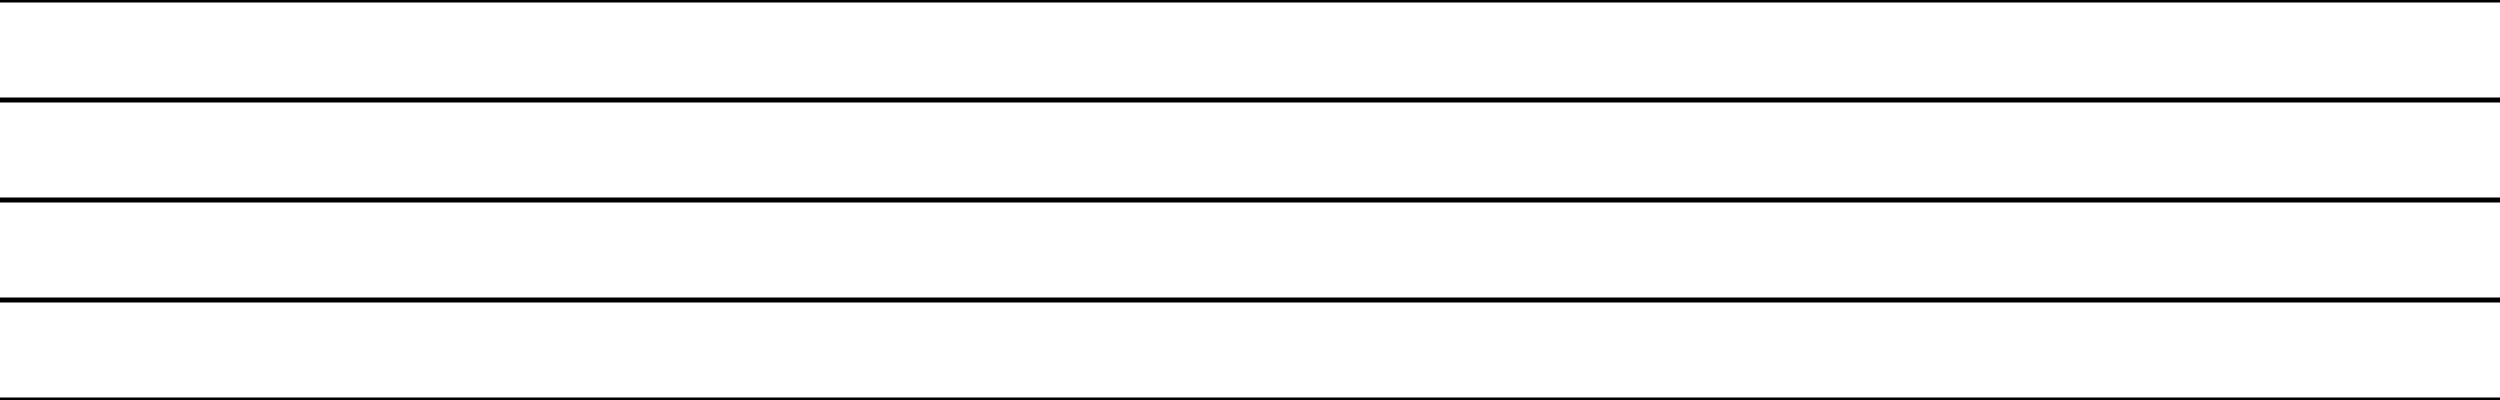
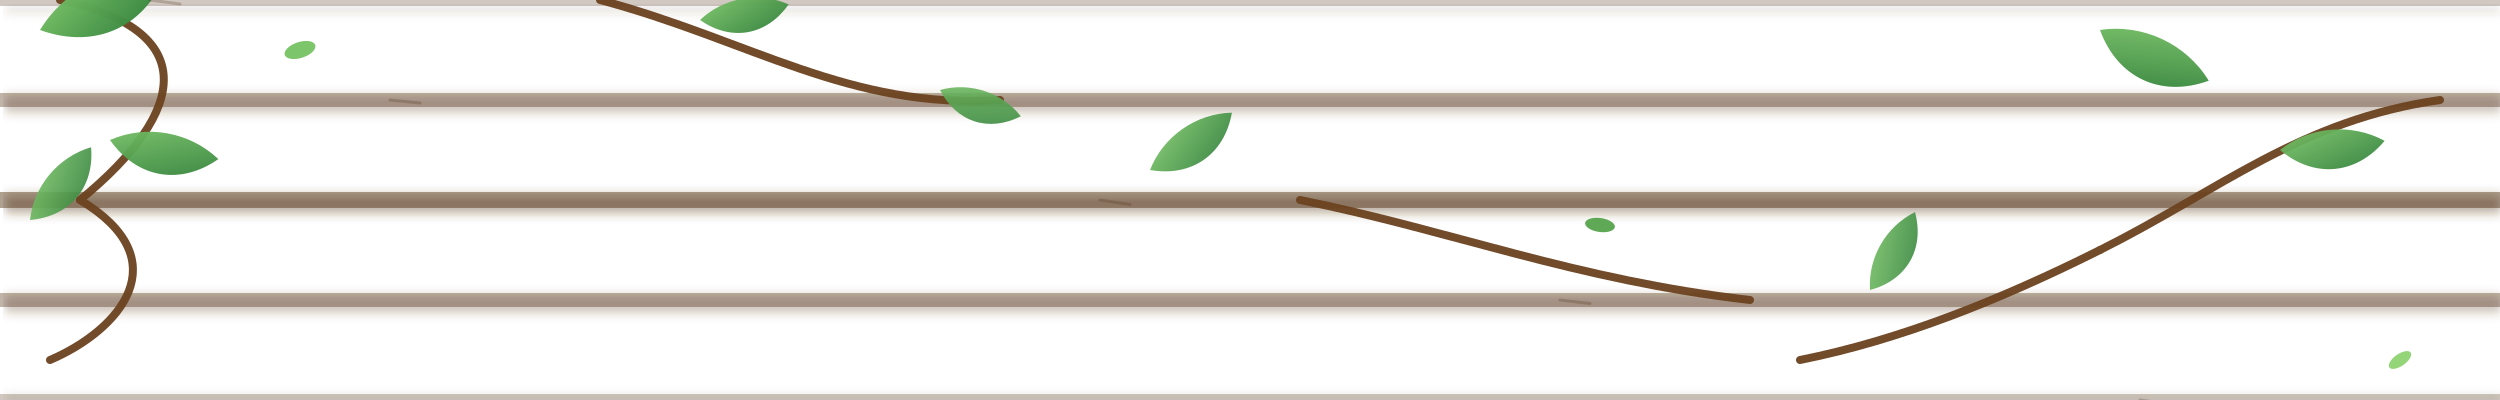
- <svg xmlns="http://www.w3.org/2000/svg" width="500" height="80">
-   <line x1="0" y1="0" x2="500" y2="000" stroke="black" stroke-width="1" />
-   <line x1="0" y1="20" x2="500" y2="20" stroke="black" stroke-width="1" />
-   <line x1="0" y1="40" x2="500" y2="40" stroke="black" stroke-width="1" />
-   <line x1="0" y1="60" x2="500" y2="60" stroke="black" stroke-width="1" />
-   <line x1="0" y1="80" x2="500" y2="80" stroke="black" stroke-width="1" />
+ <svg xmlns="http://www.w3.org/2000/svg" width="500" height="80" aria-hidden="true">
+   <defs>
+     <path id="leaf" d="M0 0 C6 -4 14 -4 20 0 C14 6 6 6 0 0 Z" />
+     <linearGradient id="leafGrad" x1="0" y1="0" x2="1" y2="1">
+       <stop offset="0" stop-color="#79c267" />
+       <stop offset="1" stop-color="#2f7f39" />
+     </linearGradient>
+     <filter id="softShadow" x="-50%" y="-50%" width="200%" height="200%">
+       <feGaussianBlur stdDeviation="1.2" result="b" />
+       <feOffset dx="0.6" dy="0.8" result="c" />
+       <feMerge>
+         <feMergeNode in="c" />
+         <feMergeNode in="SourceGraphic" />
+       </feMerge>
+     </filter>
+   </defs>
+   <g stroke-linecap="round" stroke-linejoin="round" filter="url(#softShadow)">
+     <line x1="0" y1="0" x2="500" y2="0" stroke="#5a3b1a" stroke-width="2.4" opacity="0.28" />
+     <line x1="0" y1="20" x2="500" y2="20" stroke="#5a3b1a" stroke-width="2.8" opacity="0.38" />
+     <line x1="0" y1="40" x2="500" y2="40" stroke="#5a3b1a" stroke-width="3.2" opacity="0.48" />
+     <line x1="0" y1="60" x2="500" y2="60" stroke="#5a3b1a" stroke-width="2.8" opacity="0.38" />
+     <line x1="0" y1="80" x2="500" y2="80" stroke="#5a3b1a" stroke-width="2.4" opacity="0.28" />
+   </g>
+   <g fill="none" stroke="#6b4220" stroke-width="1.6" stroke-linecap="round" opacity="0.95">
+     <path d="M12 0 C40 6, 38 22, 16 40" />
+     <path d="M16 40 C36 52, 24 66, 10 72" />
+     <path d="M488 20 C460 24, 444 38, 420 50" />
+     <path d="M420 50 C400 60, 380 68, 360 72" />
+     <path d="M120 0 C150 8, 170 22, 200 20" />
+     <path d="M260 40 C290 46, 315 56, 350 60" />
+   </g>
+   <g transform="translate(0,0)">
+     <use href="#leaf" transform="translate(8,6) rotate(-25) scale(1.4)" fill="url(#leafGrad)" opacity="0.98" />
+     <use href="#leaf" transform="translate(22,28) rotate(10) scale(1.1)" fill="url(#leafGrad)" opacity="0.95" />
+     <use href="#leaf" transform="translate(6,44) rotate(-50) scale(0.95)" fill="url(#leafGrad)" opacity="0.9" />
+     <use href="#leaf" transform="translate(140,4) rotate(-10) scale(0.9)" fill="url(#leafGrad)" opacity="0.95" />
+     <use href="#leaf" transform="translate(188,18) rotate(18) scale(0.85)" fill="url(#leafGrad)" opacity="0.9" />
+     <use href="#leaf" transform="translate(230,34) rotate(-35) scale(1.0)" fill="url(#leafGrad)" opacity="0.92" />
+     <use href="#leaf" transform="translate(420,6) rotate(25) scale(1.2)" fill="url(#leafGrad)" opacity="0.96" />
+     <use href="#leaf" transform="translate(456,30) rotate(-5) scale(1.05)" fill="url(#leafGrad)" opacity="0.94" />
+     <use href="#leaf" transform="translate(374,58) rotate(-60) scale(0.9)" fill="url(#leafGrad)" opacity="0.9" />
+   </g>
+   <g opacity="0.9">
+     <ellipse cx="60" cy="10" rx="3.2" ry="1.6" transform="rotate(-18 60 10)" fill="#6fbf5a" />
+     <ellipse cx="320" cy="45" rx="3" ry="1.4" transform="rotate(8 320 45)" fill="#4ea044" />
+     <ellipse cx="480" cy="72" rx="2.6" ry="1.2" transform="rotate(-35 480 72)" fill="#88d06b" />
+   </g>
+   <g stroke="#4b2f18" stroke-width="0.6" stroke-linecap="round" opacity="0.25">
+     <path d="M30 0 L36 0.8" />
+     <path d="M78 20 L84 20.6" />
+     <path d="M220 40 L226 40.9" />
+     <path d="M312 60 L318 60.7" />
+     <path d="M428 80 L434 80.8" />
+   </g>
</svg>
